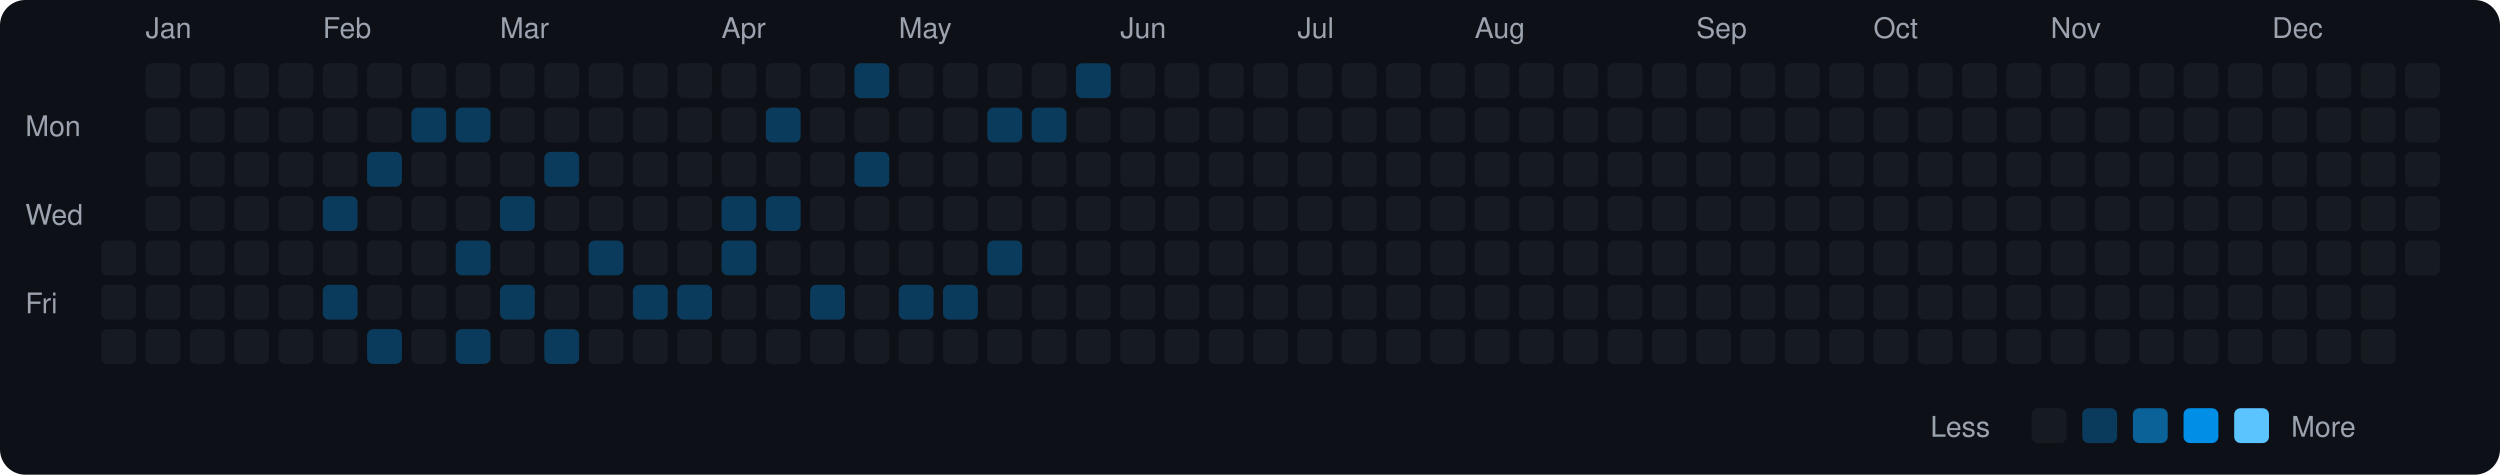
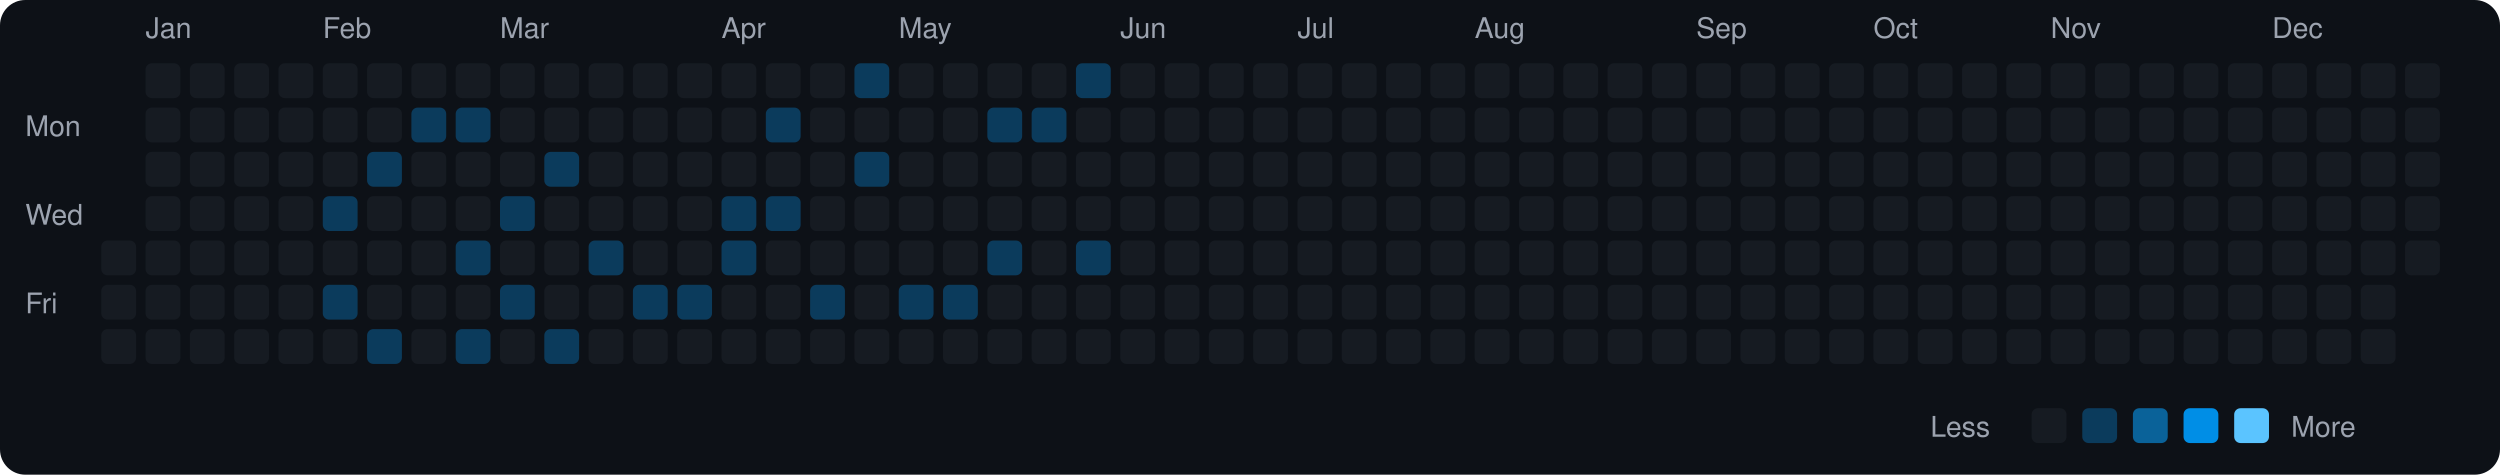
<svg xmlns="http://www.w3.org/2000/svg" viewBox="0 0 790 150" width="790" height="150">
  <rect width="790" height="150" fill="#0d1117" rx="8" ry="8" />
  <text x="8" y="43" fill="#9ca3af" font-size="9" font-family="-apple-system, BlinkMacSystemFont, 'Segoe UI', Helvetica, Arial, sans-serif">Mon</text>
  <text x="8" y="71" fill="#9ca3af" font-size="9" font-family="-apple-system, BlinkMacSystemFont, 'Segoe UI', Helvetica, Arial, sans-serif">Wed</text>
  <text x="8" y="99" fill="#9ca3af" font-size="9" font-family="-apple-system, BlinkMacSystemFont, 'Segoe UI', Helvetica, Arial, sans-serif">Fri</text>
  <rect x="32" y="76" width="11" height="11" rx="2" ry="2" fill="#161b22">
    </rect>
  <rect x="32" y="90" width="11" height="11" rx="2" ry="2" fill="#161b22">
    </rect>
  <rect x="32" y="104" width="11" height="11" rx="2" ry="2" fill="#161b22">
    </rect>
  <text x="46" y="12" fill="#9ca3af" font-size="9" font-family="-apple-system, BlinkMacSystemFont, 'Segoe UI', Helvetica, Arial, sans-serif">Jan</text>
  <rect x="46" y="20" width="11" height="11" rx="2" ry="2" fill="#161b22">
    </rect>
  <rect x="46" y="34" width="11" height="11" rx="2" ry="2" fill="#161b22">
    </rect>
  <rect x="46" y="48" width="11" height="11" rx="2" ry="2" fill="#161b22">
    </rect>
  <rect x="46" y="62" width="11" height="11" rx="2" ry="2" fill="#161b22">
    </rect>
  <rect x="46" y="76" width="11" height="11" rx="2" ry="2" fill="#161b22">
    </rect>
  <rect x="46" y="90" width="11" height="11" rx="2" ry="2" fill="#161b22">
    </rect>
  <rect x="46" y="104" width="11" height="11" rx="2" ry="2" fill="#161b22">
    </rect>
  <rect x="60" y="20" width="11" height="11" rx="2" ry="2" fill="#161b22">
    </rect>
  <rect x="60" y="34" width="11" height="11" rx="2" ry="2" fill="#161b22">
    </rect>
  <rect x="60" y="48" width="11" height="11" rx="2" ry="2" fill="#161b22">
    </rect>
  <rect x="60" y="62" width="11" height="11" rx="2" ry="2" fill="#161b22">
    </rect>
  <rect x="60" y="76" width="11" height="11" rx="2" ry="2" fill="#161b22">
    </rect>
  <rect x="60" y="90" width="11" height="11" rx="2" ry="2" fill="#161b22">
    </rect>
  <rect x="60" y="104" width="11" height="11" rx="2" ry="2" fill="#161b22">
    </rect>
  <rect x="74" y="20" width="11" height="11" rx="2" ry="2" fill="#161b22">
    </rect>
  <rect x="74" y="34" width="11" height="11" rx="2" ry="2" fill="#161b22">
    </rect>
  <rect x="74" y="48" width="11" height="11" rx="2" ry="2" fill="#161b22">
    </rect>
  <rect x="74" y="62" width="11" height="11" rx="2" ry="2" fill="#161b22">
    </rect>
  <rect x="74" y="76" width="11" height="11" rx="2" ry="2" fill="#161b22">
    </rect>
  <rect x="74" y="90" width="11" height="11" rx="2" ry="2" fill="#161b22">
    </rect>
  <rect x="74" y="104" width="11" height="11" rx="2" ry="2" fill="#161b22">
    </rect>
  <rect x="88" y="20" width="11" height="11" rx="2" ry="2" fill="#161b22">
    </rect>
  <rect x="88" y="34" width="11" height="11" rx="2" ry="2" fill="#161b22">
    </rect>
  <rect x="88" y="48" width="11" height="11" rx="2" ry="2" fill="#161b22">
    </rect>
  <rect x="88" y="62" width="11" height="11" rx="2" ry="2" fill="#161b22">
    </rect>
  <rect x="88" y="76" width="11" height="11" rx="2" ry="2" fill="#161b22">
    </rect>
  <rect x="88" y="90" width="11" height="11" rx="2" ry="2" fill="#161b22">
    </rect>
  <rect x="88" y="104" width="11" height="11" rx="2" ry="2" fill="#161b22">
    </rect>
  <text x="102" y="12" fill="#9ca3af" font-size="9" font-family="-apple-system, BlinkMacSystemFont, 'Segoe UI', Helvetica, Arial, sans-serif">Feb</text>
  <rect x="102" y="20" width="11" height="11" rx="2" ry="2" fill="#161b22">
    </rect>
  <rect x="102" y="34" width="11" height="11" rx="2" ry="2" fill="#161b22">
    </rect>
  <rect x="102" y="48" width="11" height="11" rx="2" ry="2" fill="#161b22">
    </rect>
  <rect x="102" y="62" width="11" height="11" rx="2" ry="2" fill="#0b3b5c">
    </rect>
  <rect x="102" y="76" width="11" height="11" rx="2" ry="2" fill="#161b22">
    </rect>
  <rect x="102" y="90" width="11" height="11" rx="2" ry="2" fill="#0b3b5c">
    </rect>
  <rect x="102" y="104" width="11" height="11" rx="2" ry="2" fill="#161b22">
    </rect>
  <rect x="116" y="20" width="11" height="11" rx="2" ry="2" fill="#161b22">
    </rect>
  <rect x="116" y="34" width="11" height="11" rx="2" ry="2" fill="#161b22">
    </rect>
  <rect x="116" y="48" width="11" height="11" rx="2" ry="2" fill="#0b3b5c">
    </rect>
  <rect x="116" y="62" width="11" height="11" rx="2" ry="2" fill="#161b22">
    </rect>
  <rect x="116" y="76" width="11" height="11" rx="2" ry="2" fill="#161b22">
    </rect>
  <rect x="116" y="90" width="11" height="11" rx="2" ry="2" fill="#161b22">
    </rect>
  <rect x="116" y="104" width="11" height="11" rx="2" ry="2" fill="#0b3b5c">
    </rect>
  <rect x="130" y="20" width="11" height="11" rx="2" ry="2" fill="#161b22">
    </rect>
  <rect x="130" y="34" width="11" height="11" rx="2" ry="2" fill="#0b3b5c">
    </rect>
  <rect x="130" y="48" width="11" height="11" rx="2" ry="2" fill="#161b22">
    </rect>
  <rect x="130" y="62" width="11" height="11" rx="2" ry="2" fill="#161b22">
    </rect>
  <rect x="130" y="76" width="11" height="11" rx="2" ry="2" fill="#161b22">
    </rect>
  <rect x="130" y="90" width="11" height="11" rx="2" ry="2" fill="#161b22">
    </rect>
  <rect x="130" y="104" width="11" height="11" rx="2" ry="2" fill="#161b22">
    </rect>
  <rect x="144" y="20" width="11" height="11" rx="2" ry="2" fill="#161b22">
    </rect>
  <rect x="144" y="34" width="11" height="11" rx="2" ry="2" fill="#0b3b5c">
    </rect>
  <rect x="144" y="48" width="11" height="11" rx="2" ry="2" fill="#161b22">
    </rect>
  <rect x="144" y="62" width="11" height="11" rx="2" ry="2" fill="#161b22">
    </rect>
  <rect x="144" y="76" width="11" height="11" rx="2" ry="2" fill="#0b3b5c">
    </rect>
  <rect x="144" y="90" width="11" height="11" rx="2" ry="2" fill="#161b22">
    </rect>
  <rect x="144" y="104" width="11" height="11" rx="2" ry="2" fill="#0b3b5c">
    </rect>
  <text x="158" y="12" fill="#9ca3af" font-size="9" font-family="-apple-system, BlinkMacSystemFont, 'Segoe UI', Helvetica, Arial, sans-serif">Mar</text>
  <rect x="158" y="20" width="11" height="11" rx="2" ry="2" fill="#161b22">
    </rect>
  <rect x="158" y="34" width="11" height="11" rx="2" ry="2" fill="#161b22">
    </rect>
  <rect x="158" y="48" width="11" height="11" rx="2" ry="2" fill="#161b22">
    </rect>
  <rect x="158" y="62" width="11" height="11" rx="2" ry="2" fill="#0b3b5c">
    </rect>
  <rect x="158" y="76" width="11" height="11" rx="2" ry="2" fill="#161b22">
    </rect>
  <rect x="158" y="90" width="11" height="11" rx="2" ry="2" fill="#0b3b5c">
    </rect>
  <rect x="158" y="104" width="11" height="11" rx="2" ry="2" fill="#161b22">
    </rect>
  <rect x="172" y="20" width="11" height="11" rx="2" ry="2" fill="#161b22">
    </rect>
  <rect x="172" y="34" width="11" height="11" rx="2" ry="2" fill="#161b22">
    </rect>
  <rect x="172" y="48" width="11" height="11" rx="2" ry="2" fill="#0b3b5c">
    </rect>
  <rect x="172" y="62" width="11" height="11" rx="2" ry="2" fill="#161b22">
    </rect>
  <rect x="172" y="76" width="11" height="11" rx="2" ry="2" fill="#161b22">
    </rect>
  <rect x="172" y="90" width="11" height="11" rx="2" ry="2" fill="#161b22">
    </rect>
  <rect x="172" y="104" width="11" height="11" rx="2" ry="2" fill="#0b3b5c">
    </rect>
  <rect x="186" y="20" width="11" height="11" rx="2" ry="2" fill="#161b22">
    </rect>
  <rect x="186" y="34" width="11" height="11" rx="2" ry="2" fill="#161b22">
    </rect>
  <rect x="186" y="48" width="11" height="11" rx="2" ry="2" fill="#161b22">
    </rect>
  <rect x="186" y="62" width="11" height="11" rx="2" ry="2" fill="#161b22">
    </rect>
  <rect x="186" y="76" width="11" height="11" rx="2" ry="2" fill="#0b3b5c">
    </rect>
  <rect x="186" y="90" width="11" height="11" rx="2" ry="2" fill="#161b22">
    </rect>
  <rect x="186" y="104" width="11" height="11" rx="2" ry="2" fill="#161b22">
    </rect>
  <rect x="200" y="20" width="11" height="11" rx="2" ry="2" fill="#161b22">
    </rect>
  <rect x="200" y="34" width="11" height="11" rx="2" ry="2" fill="#161b22">
    </rect>
  <rect x="200" y="48" width="11" height="11" rx="2" ry="2" fill="#161b22">
    </rect>
  <rect x="200" y="62" width="11" height="11" rx="2" ry="2" fill="#161b22">
    </rect>
  <rect x="200" y="76" width="11" height="11" rx="2" ry="2" fill="#161b22">
    </rect>
  <rect x="200" y="90" width="11" height="11" rx="2" ry="2" fill="#0b3b5c">
    </rect>
  <rect x="200" y="104" width="11" height="11" rx="2" ry="2" fill="#161b22">
    </rect>
  <rect x="214" y="20" width="11" height="11" rx="2" ry="2" fill="#161b22">
    </rect>
  <rect x="214" y="34" width="11" height="11" rx="2" ry="2" fill="#161b22">
    </rect>
  <rect x="214" y="48" width="11" height="11" rx="2" ry="2" fill="#161b22">
    </rect>
  <rect x="214" y="62" width="11" height="11" rx="2" ry="2" fill="#161b22">
    </rect>
  <rect x="214" y="76" width="11" height="11" rx="2" ry="2" fill="#161b22">
    </rect>
  <rect x="214" y="90" width="11" height="11" rx="2" ry="2" fill="#0b3b5c">
    </rect>
  <rect x="214" y="104" width="11" height="11" rx="2" ry="2" fill="#161b22">
    </rect>
  <text x="228" y="12" fill="#9ca3af" font-size="9" font-family="-apple-system, BlinkMacSystemFont, 'Segoe UI', Helvetica, Arial, sans-serif">Apr</text>
  <rect x="228" y="20" width="11" height="11" rx="2" ry="2" fill="#161b22">
    </rect>
  <rect x="228" y="34" width="11" height="11" rx="2" ry="2" fill="#161b22">
    </rect>
  <rect x="228" y="48" width="11" height="11" rx="2" ry="2" fill="#161b22">
    </rect>
  <rect x="228" y="62" width="11" height="11" rx="2" ry="2" fill="#0b3b5c">
    </rect>
  <rect x="228" y="76" width="11" height="11" rx="2" ry="2" fill="#0b3b5c">
    </rect>
  <rect x="228" y="90" width="11" height="11" rx="2" ry="2" fill="#161b22">
    </rect>
  <rect x="228" y="104" width="11" height="11" rx="2" ry="2" fill="#161b22">
    </rect>
  <rect x="242" y="20" width="11" height="11" rx="2" ry="2" fill="#161b22">
    </rect>
  <rect x="242" y="34" width="11" height="11" rx="2" ry="2" fill="#0b3b5c">
    </rect>
  <rect x="242" y="48" width="11" height="11" rx="2" ry="2" fill="#161b22">
    </rect>
  <rect x="242" y="62" width="11" height="11" rx="2" ry="2" fill="#0b3b5c">
    </rect>
  <rect x="242" y="76" width="11" height="11" rx="2" ry="2" fill="#161b22">
    </rect>
  <rect x="242" y="90" width="11" height="11" rx="2" ry="2" fill="#161b22">
    </rect>
  <rect x="242" y="104" width="11" height="11" rx="2" ry="2" fill="#161b22">
    </rect>
  <rect x="256" y="20" width="11" height="11" rx="2" ry="2" fill="#161b22">
    </rect>
  <rect x="256" y="34" width="11" height="11" rx="2" ry="2" fill="#161b22">
    </rect>
  <rect x="256" y="48" width="11" height="11" rx="2" ry="2" fill="#161b22">
    </rect>
  <rect x="256" y="62" width="11" height="11" rx="2" ry="2" fill="#161b22">
    </rect>
  <rect x="256" y="76" width="11" height="11" rx="2" ry="2" fill="#161b22">
    </rect>
  <rect x="256" y="90" width="11" height="11" rx="2" ry="2" fill="#0b3b5c">
    </rect>
  <rect x="256" y="104" width="11" height="11" rx="2" ry="2" fill="#161b22">
    </rect>
  <rect x="270" y="20" width="11" height="11" rx="2" ry="2" fill="#0b3b5c">
    </rect>
  <rect x="270" y="34" width="11" height="11" rx="2" ry="2" fill="#161b22">
    </rect>
  <rect x="270" y="48" width="11" height="11" rx="2" ry="2" fill="#0b3b5c">
    </rect>
  <rect x="270" y="62" width="11" height="11" rx="2" ry="2" fill="#161b22">
    </rect>
  <rect x="270" y="76" width="11" height="11" rx="2" ry="2" fill="#161b22">
    </rect>
  <rect x="270" y="90" width="11" height="11" rx="2" ry="2" fill="#161b22">
    </rect>
  <rect x="270" y="104" width="11" height="11" rx="2" ry="2" fill="#161b22">
    </rect>
  <text x="284" y="12" fill="#9ca3af" font-size="9" font-family="-apple-system, BlinkMacSystemFont, 'Segoe UI', Helvetica, Arial, sans-serif">May</text>
  <rect x="284" y="20" width="11" height="11" rx="2" ry="2" fill="#161b22">
    </rect>
  <rect x="284" y="34" width="11" height="11" rx="2" ry="2" fill="#161b22">
    </rect>
  <rect x="284" y="48" width="11" height="11" rx="2" ry="2" fill="#161b22">
    </rect>
  <rect x="284" y="62" width="11" height="11" rx="2" ry="2" fill="#161b22">
    </rect>
  <rect x="284" y="76" width="11" height="11" rx="2" ry="2" fill="#161b22">
    </rect>
  <rect x="284" y="90" width="11" height="11" rx="2" ry="2" fill="#0b3b5c">
    </rect>
  <rect x="284" y="104" width="11" height="11" rx="2" ry="2" fill="#161b22">
    </rect>
  <rect x="298" y="20" width="11" height="11" rx="2" ry="2" fill="#161b22">
    </rect>
  <rect x="298" y="34" width="11" height="11" rx="2" ry="2" fill="#161b22">
    </rect>
  <rect x="298" y="48" width="11" height="11" rx="2" ry="2" fill="#161b22">
    </rect>
  <rect x="298" y="62" width="11" height="11" rx="2" ry="2" fill="#161b22">
    </rect>
  <rect x="298" y="76" width="11" height="11" rx="2" ry="2" fill="#161b22">
    </rect>
  <rect x="298" y="90" width="11" height="11" rx="2" ry="2" fill="#0b3b5c">
    </rect>
  <rect x="298" y="104" width="11" height="11" rx="2" ry="2" fill="#161b22">
    </rect>
  <rect x="312" y="20" width="11" height="11" rx="2" ry="2" fill="#161b22">
    </rect>
  <rect x="312" y="34" width="11" height="11" rx="2" ry="2" fill="#0b3b5c">
    </rect>
  <rect x="312" y="48" width="11" height="11" rx="2" ry="2" fill="#161b22">
    </rect>
  <rect x="312" y="62" width="11" height="11" rx="2" ry="2" fill="#161b22">
    </rect>
  <rect x="312" y="76" width="11" height="11" rx="2" ry="2" fill="#0b3b5c">
    </rect>
  <rect x="312" y="90" width="11" height="11" rx="2" ry="2" fill="#161b22">
    </rect>
  <rect x="312" y="104" width="11" height="11" rx="2" ry="2" fill="#161b22">
    </rect>
  <rect x="326" y="20" width="11" height="11" rx="2" ry="2" fill="#161b22">
    </rect>
  <rect x="326" y="34" width="11" height="11" rx="2" ry="2" fill="#0b3b5c">
    </rect>
  <rect x="326" y="48" width="11" height="11" rx="2" ry="2" fill="#161b22">
    </rect>
  <rect x="326" y="62" width="11" height="11" rx="2" ry="2" fill="#161b22">
    </rect>
  <rect x="326" y="76" width="11" height="11" rx="2" ry="2" fill="#161b22">
    </rect>
  <rect x="326" y="90" width="11" height="11" rx="2" ry="2" fill="#161b22">
    </rect>
  <rect x="326" y="104" width="11" height="11" rx="2" ry="2" fill="#161b22">
    </rect>
  <rect x="340" y="20" width="11" height="11" rx="2" ry="2" fill="#0b3b5c">
    </rect>
  <rect x="340" y="34" width="11" height="11" rx="2" ry="2" fill="#161b22">
    </rect>
  <rect x="340" y="48" width="11" height="11" rx="2" ry="2" fill="#161b22">
    </rect>
  <rect x="340" y="62" width="11" height="11" rx="2" ry="2" fill="#161b22">
    </rect>
-   <rect x="340" y="76" width="11" height="11" rx="2" ry="2" fill="#161b22">
+   <rect x="340" y="76" width="11" height="11" rx="2" ry="2" fill="#0b3b5c">
    </rect>
  <rect x="340" y="90" width="11" height="11" rx="2" ry="2" fill="#161b22">
    </rect>
  <rect x="340" y="104" width="11" height="11" rx="2" ry="2" fill="#161b22">
    </rect>
  <text x="354" y="12" fill="#9ca3af" font-size="9" font-family="-apple-system, BlinkMacSystemFont, 'Segoe UI', Helvetica, Arial, sans-serif">Jun</text>
  <rect x="354" y="20" width="11" height="11" rx="2" ry="2" fill="#161b22">
    </rect>
  <rect x="354" y="34" width="11" height="11" rx="2" ry="2" fill="#161b22">
    </rect>
  <rect x="354" y="48" width="11" height="11" rx="2" ry="2" fill="#161b22">
    </rect>
  <rect x="354" y="62" width="11" height="11" rx="2" ry="2" fill="#161b22">
    </rect>
  <rect x="354" y="76" width="11" height="11" rx="2" ry="2" fill="#161b22">
    </rect>
  <rect x="354" y="90" width="11" height="11" rx="2" ry="2" fill="#161b22">
    </rect>
  <rect x="354" y="104" width="11" height="11" rx="2" ry="2" fill="#161b22">
    </rect>
  <rect x="368" y="20" width="11" height="11" rx="2" ry="2" fill="#161b22">
    </rect>
  <rect x="368" y="34" width="11" height="11" rx="2" ry="2" fill="#161b22">
    </rect>
  <rect x="368" y="48" width="11" height="11" rx="2" ry="2" fill="#161b22">
    </rect>
  <rect x="368" y="62" width="11" height="11" rx="2" ry="2" fill="#161b22">
    </rect>
  <rect x="368" y="76" width="11" height="11" rx="2" ry="2" fill="#161b22">
    </rect>
  <rect x="368" y="90" width="11" height="11" rx="2" ry="2" fill="#161b22">
    </rect>
  <rect x="368" y="104" width="11" height="11" rx="2" ry="2" fill="#161b22">
    </rect>
  <rect x="382" y="20" width="11" height="11" rx="2" ry="2" fill="#161b22">
    </rect>
  <rect x="382" y="34" width="11" height="11" rx="2" ry="2" fill="#161b22">
    </rect>
  <rect x="382" y="48" width="11" height="11" rx="2" ry="2" fill="#161b22">
    </rect>
  <rect x="382" y="62" width="11" height="11" rx="2" ry="2" fill="#161b22">
    </rect>
  <rect x="382" y="76" width="11" height="11" rx="2" ry="2" fill="#161b22">
    </rect>
  <rect x="382" y="90" width="11" height="11" rx="2" ry="2" fill="#161b22">
    </rect>
  <rect x="382" y="104" width="11" height="11" rx="2" ry="2" fill="#161b22">
    </rect>
  <rect x="396" y="20" width="11" height="11" rx="2" ry="2" fill="#161b22">
    </rect>
  <rect x="396" y="34" width="11" height="11" rx="2" ry="2" fill="#161b22">
    </rect>
  <rect x="396" y="48" width="11" height="11" rx="2" ry="2" fill="#161b22">
    </rect>
  <rect x="396" y="62" width="11" height="11" rx="2" ry="2" fill="#161b22">
    </rect>
  <rect x="396" y="76" width="11" height="11" rx="2" ry="2" fill="#161b22">
    </rect>
  <rect x="396" y="90" width="11" height="11" rx="2" ry="2" fill="#161b22">
    </rect>
  <rect x="396" y="104" width="11" height="11" rx="2" ry="2" fill="#161b22">
    </rect>
  <text x="410" y="12" fill="#9ca3af" font-size="9" font-family="-apple-system, BlinkMacSystemFont, 'Segoe UI', Helvetica, Arial, sans-serif">Jul</text>
  <rect x="410" y="20" width="11" height="11" rx="2" ry="2" fill="#161b22">
    </rect>
  <rect x="410" y="34" width="11" height="11" rx="2" ry="2" fill="#161b22">
    </rect>
  <rect x="410" y="48" width="11" height="11" rx="2" ry="2" fill="#161b22">
    </rect>
  <rect x="410" y="62" width="11" height="11" rx="2" ry="2" fill="#161b22">
    </rect>
  <rect x="410" y="76" width="11" height="11" rx="2" ry="2" fill="#161b22">
    </rect>
  <rect x="410" y="90" width="11" height="11" rx="2" ry="2" fill="#161b22">
    </rect>
  <rect x="410" y="104" width="11" height="11" rx="2" ry="2" fill="#161b22">
    </rect>
  <rect x="424" y="20" width="11" height="11" rx="2" ry="2" fill="#161b22">
    </rect>
  <rect x="424" y="34" width="11" height="11" rx="2" ry="2" fill="#161b22">
    </rect>
  <rect x="424" y="48" width="11" height="11" rx="2" ry="2" fill="#161b22">
    </rect>
  <rect x="424" y="62" width="11" height="11" rx="2" ry="2" fill="#161b22">
    </rect>
  <rect x="424" y="76" width="11" height="11" rx="2" ry="2" fill="#161b22">
    </rect>
  <rect x="424" y="90" width="11" height="11" rx="2" ry="2" fill="#161b22">
    </rect>
  <rect x="424" y="104" width="11" height="11" rx="2" ry="2" fill="#161b22">
    </rect>
  <rect x="438" y="20" width="11" height="11" rx="2" ry="2" fill="#161b22">
    </rect>
  <rect x="438" y="34" width="11" height="11" rx="2" ry="2" fill="#161b22">
    </rect>
  <rect x="438" y="48" width="11" height="11" rx="2" ry="2" fill="#161b22">
    </rect>
  <rect x="438" y="62" width="11" height="11" rx="2" ry="2" fill="#161b22">
    </rect>
  <rect x="438" y="76" width="11" height="11" rx="2" ry="2" fill="#161b22">
    </rect>
  <rect x="438" y="90" width="11" height="11" rx="2" ry="2" fill="#161b22">
    </rect>
  <rect x="438" y="104" width="11" height="11" rx="2" ry="2" fill="#161b22">
    </rect>
  <rect x="452" y="20" width="11" height="11" rx="2" ry="2" fill="#161b22">
    </rect>
  <rect x="452" y="34" width="11" height="11" rx="2" ry="2" fill="#161b22">
    </rect>
  <rect x="452" y="48" width="11" height="11" rx="2" ry="2" fill="#161b22">
    </rect>
  <rect x="452" y="62" width="11" height="11" rx="2" ry="2" fill="#161b22">
    </rect>
  <rect x="452" y="76" width="11" height="11" rx="2" ry="2" fill="#161b22">
    </rect>
  <rect x="452" y="90" width="11" height="11" rx="2" ry="2" fill="#161b22">
    </rect>
  <rect x="452" y="104" width="11" height="11" rx="2" ry="2" fill="#161b22">
    </rect>
  <text x="466" y="12" fill="#9ca3af" font-size="9" font-family="-apple-system, BlinkMacSystemFont, 'Segoe UI', Helvetica, Arial, sans-serif">Aug</text>
  <rect x="466" y="20" width="11" height="11" rx="2" ry="2" fill="#161b22">
    </rect>
  <rect x="466" y="34" width="11" height="11" rx="2" ry="2" fill="#161b22">
    </rect>
  <rect x="466" y="48" width="11" height="11" rx="2" ry="2" fill="#161b22">
    </rect>
  <rect x="466" y="62" width="11" height="11" rx="2" ry="2" fill="#161b22">
    </rect>
  <rect x="466" y="76" width="11" height="11" rx="2" ry="2" fill="#161b22">
    </rect>
  <rect x="466" y="90" width="11" height="11" rx="2" ry="2" fill="#161b22">
    </rect>
  <rect x="466" y="104" width="11" height="11" rx="2" ry="2" fill="#161b22">
    </rect>
  <rect x="480" y="20" width="11" height="11" rx="2" ry="2" fill="#161b22">
    </rect>
  <rect x="480" y="34" width="11" height="11" rx="2" ry="2" fill="#161b22">
    </rect>
  <rect x="480" y="48" width="11" height="11" rx="2" ry="2" fill="#161b22">
    </rect>
  <rect x="480" y="62" width="11" height="11" rx="2" ry="2" fill="#161b22">
    </rect>
  <rect x="480" y="76" width="11" height="11" rx="2" ry="2" fill="#161b22">
    </rect>
  <rect x="480" y="90" width="11" height="11" rx="2" ry="2" fill="#161b22">
    </rect>
  <rect x="480" y="104" width="11" height="11" rx="2" ry="2" fill="#161b22">
    </rect>
  <rect x="494" y="20" width="11" height="11" rx="2" ry="2" fill="#161b22">
    </rect>
  <rect x="494" y="34" width="11" height="11" rx="2" ry="2" fill="#161b22">
    </rect>
  <rect x="494" y="48" width="11" height="11" rx="2" ry="2" fill="#161b22">
    </rect>
  <rect x="494" y="62" width="11" height="11" rx="2" ry="2" fill="#161b22">
    </rect>
  <rect x="494" y="76" width="11" height="11" rx="2" ry="2" fill="#161b22">
    </rect>
  <rect x="494" y="90" width="11" height="11" rx="2" ry="2" fill="#161b22">
    </rect>
  <rect x="494" y="104" width="11" height="11" rx="2" ry="2" fill="#161b22">
    </rect>
  <rect x="508" y="20" width="11" height="11" rx="2" ry="2" fill="#161b22">
    </rect>
  <rect x="508" y="34" width="11" height="11" rx="2" ry="2" fill="#161b22">
    </rect>
  <rect x="508" y="48" width="11" height="11" rx="2" ry="2" fill="#161b22">
    </rect>
  <rect x="508" y="62" width="11" height="11" rx="2" ry="2" fill="#161b22">
    </rect>
  <rect x="508" y="76" width="11" height="11" rx="2" ry="2" fill="#161b22">
    </rect>
  <rect x="508" y="90" width="11" height="11" rx="2" ry="2" fill="#161b22">
    </rect>
  <rect x="508" y="104" width="11" height="11" rx="2" ry="2" fill="#161b22">
    </rect>
  <rect x="522" y="20" width="11" height="11" rx="2" ry="2" fill="#161b22">
    </rect>
  <rect x="522" y="34" width="11" height="11" rx="2" ry="2" fill="#161b22">
    </rect>
  <rect x="522" y="48" width="11" height="11" rx="2" ry="2" fill="#161b22">
    </rect>
  <rect x="522" y="62" width="11" height="11" rx="2" ry="2" fill="#161b22">
    </rect>
  <rect x="522" y="76" width="11" height="11" rx="2" ry="2" fill="#161b22">
    </rect>
  <rect x="522" y="90" width="11" height="11" rx="2" ry="2" fill="#161b22">
    </rect>
  <rect x="522" y="104" width="11" height="11" rx="2" ry="2" fill="#161b22">
    </rect>
  <text x="536" y="12" fill="#9ca3af" font-size="9" font-family="-apple-system, BlinkMacSystemFont, 'Segoe UI', Helvetica, Arial, sans-serif">Sep</text>
  <rect x="536" y="20" width="11" height="11" rx="2" ry="2" fill="#161b22">
    </rect>
  <rect x="536" y="34" width="11" height="11" rx="2" ry="2" fill="#161b22">
    </rect>
  <rect x="536" y="48" width="11" height="11" rx="2" ry="2" fill="#161b22">
    </rect>
  <rect x="536" y="62" width="11" height="11" rx="2" ry="2" fill="#161b22">
    </rect>
  <rect x="536" y="76" width="11" height="11" rx="2" ry="2" fill="#161b22">
    </rect>
  <rect x="536" y="90" width="11" height="11" rx="2" ry="2" fill="#161b22">
    </rect>
  <rect x="536" y="104" width="11" height="11" rx="2" ry="2" fill="#161b22">
    </rect>
  <rect x="550" y="20" width="11" height="11" rx="2" ry="2" fill="#161b22">
    </rect>
  <rect x="550" y="34" width="11" height="11" rx="2" ry="2" fill="#161b22">
    </rect>
  <rect x="550" y="48" width="11" height="11" rx="2" ry="2" fill="#161b22">
    </rect>
  <rect x="550" y="62" width="11" height="11" rx="2" ry="2" fill="#161b22">
    </rect>
  <rect x="550" y="76" width="11" height="11" rx="2" ry="2" fill="#161b22">
    </rect>
  <rect x="550" y="90" width="11" height="11" rx="2" ry="2" fill="#161b22">
    </rect>
  <rect x="550" y="104" width="11" height="11" rx="2" ry="2" fill="#161b22">
    </rect>
  <rect x="564" y="20" width="11" height="11" rx="2" ry="2" fill="#161b22">
    </rect>
  <rect x="564" y="34" width="11" height="11" rx="2" ry="2" fill="#161b22">
    </rect>
  <rect x="564" y="48" width="11" height="11" rx="2" ry="2" fill="#161b22">
    </rect>
  <rect x="564" y="62" width="11" height="11" rx="2" ry="2" fill="#161b22">
    </rect>
  <rect x="564" y="76" width="11" height="11" rx="2" ry="2" fill="#161b22">
    </rect>
  <rect x="564" y="90" width="11" height="11" rx="2" ry="2" fill="#161b22">
    </rect>
  <rect x="564" y="104" width="11" height="11" rx="2" ry="2" fill="#161b22">
    </rect>
  <rect x="578" y="20" width="11" height="11" rx="2" ry="2" fill="#161b22">
    </rect>
  <rect x="578" y="34" width="11" height="11" rx="2" ry="2" fill="#161b22">
    </rect>
  <rect x="578" y="48" width="11" height="11" rx="2" ry="2" fill="#161b22">
    </rect>
  <rect x="578" y="62" width="11" height="11" rx="2" ry="2" fill="#161b22">
    </rect>
  <rect x="578" y="76" width="11" height="11" rx="2" ry="2" fill="#161b22">
    </rect>
  <rect x="578" y="90" width="11" height="11" rx="2" ry="2" fill="#161b22">
    </rect>
  <rect x="578" y="104" width="11" height="11" rx="2" ry="2" fill="#161b22">
    </rect>
  <text x="592" y="12" fill="#9ca3af" font-size="9" font-family="-apple-system, BlinkMacSystemFont, 'Segoe UI', Helvetica, Arial, sans-serif">Oct</text>
  <rect x="592" y="20" width="11" height="11" rx="2" ry="2" fill="#161b22">
    </rect>
  <rect x="592" y="34" width="11" height="11" rx="2" ry="2" fill="#161b22">
    </rect>
  <rect x="592" y="48" width="11" height="11" rx="2" ry="2" fill="#161b22">
    </rect>
  <rect x="592" y="62" width="11" height="11" rx="2" ry="2" fill="#161b22">
    </rect>
  <rect x="592" y="76" width="11" height="11" rx="2" ry="2" fill="#161b22">
    </rect>
  <rect x="592" y="90" width="11" height="11" rx="2" ry="2" fill="#161b22">
    </rect>
  <rect x="592" y="104" width="11" height="11" rx="2" ry="2" fill="#161b22">
    </rect>
  <rect x="606" y="20" width="11" height="11" rx="2" ry="2" fill="#161b22">
    </rect>
  <rect x="606" y="34" width="11" height="11" rx="2" ry="2" fill="#161b22">
    </rect>
  <rect x="606" y="48" width="11" height="11" rx="2" ry="2" fill="#161b22">
    </rect>
  <rect x="606" y="62" width="11" height="11" rx="2" ry="2" fill="#161b22">
    </rect>
  <rect x="606" y="76" width="11" height="11" rx="2" ry="2" fill="#161b22">
    </rect>
  <rect x="606" y="90" width="11" height="11" rx="2" ry="2" fill="#161b22">
    </rect>
  <rect x="606" y="104" width="11" height="11" rx="2" ry="2" fill="#161b22">
    </rect>
  <rect x="620" y="20" width="11" height="11" rx="2" ry="2" fill="#161b22">
    </rect>
  <rect x="620" y="34" width="11" height="11" rx="2" ry="2" fill="#161b22">
    </rect>
  <rect x="620" y="48" width="11" height="11" rx="2" ry="2" fill="#161b22">
    </rect>
  <rect x="620" y="62" width="11" height="11" rx="2" ry="2" fill="#161b22">
    </rect>
  <rect x="620" y="76" width="11" height="11" rx="2" ry="2" fill="#161b22">
    </rect>
  <rect x="620" y="90" width="11" height="11" rx="2" ry="2" fill="#161b22">
    </rect>
  <rect x="620" y="104" width="11" height="11" rx="2" ry="2" fill="#161b22">
    </rect>
  <rect x="634" y="20" width="11" height="11" rx="2" ry="2" fill="#161b22">
    </rect>
  <rect x="634" y="34" width="11" height="11" rx="2" ry="2" fill="#161b22">
    </rect>
  <rect x="634" y="48" width="11" height="11" rx="2" ry="2" fill="#161b22">
    </rect>
  <rect x="634" y="62" width="11" height="11" rx="2" ry="2" fill="#161b22">
    </rect>
  <rect x="634" y="76" width="11" height="11" rx="2" ry="2" fill="#161b22">
    </rect>
  <rect x="634" y="90" width="11" height="11" rx="2" ry="2" fill="#161b22">
    </rect>
  <rect x="634" y="104" width="11" height="11" rx="2" ry="2" fill="#161b22">
    </rect>
  <text x="648" y="12" fill="#9ca3af" font-size="9" font-family="-apple-system, BlinkMacSystemFont, 'Segoe UI', Helvetica, Arial, sans-serif">Nov</text>
  <rect x="648" y="20" width="11" height="11" rx="2" ry="2" fill="#161b22">
    </rect>
  <rect x="648" y="34" width="11" height="11" rx="2" ry="2" fill="#161b22">
    </rect>
  <rect x="648" y="48" width="11" height="11" rx="2" ry="2" fill="#161b22">
    </rect>
  <rect x="648" y="62" width="11" height="11" rx="2" ry="2" fill="#161b22">
    </rect>
  <rect x="648" y="76" width="11" height="11" rx="2" ry="2" fill="#161b22">
    </rect>
  <rect x="648" y="90" width="11" height="11" rx="2" ry="2" fill="#161b22">
    </rect>
  <rect x="648" y="104" width="11" height="11" rx="2" ry="2" fill="#161b22">
    </rect>
  <rect x="662" y="20" width="11" height="11" rx="2" ry="2" fill="#161b22">
    </rect>
  <rect x="662" y="34" width="11" height="11" rx="2" ry="2" fill="#161b22">
    </rect>
  <rect x="662" y="48" width="11" height="11" rx="2" ry="2" fill="#161b22">
    </rect>
  <rect x="662" y="62" width="11" height="11" rx="2" ry="2" fill="#161b22">
    </rect>
  <rect x="662" y="76" width="11" height="11" rx="2" ry="2" fill="#161b22">
    </rect>
  <rect x="662" y="90" width="11" height="11" rx="2" ry="2" fill="#161b22">
    </rect>
  <rect x="662" y="104" width="11" height="11" rx="2" ry="2" fill="#161b22">
    </rect>
  <rect x="676" y="20" width="11" height="11" rx="2" ry="2" fill="#161b22">
    </rect>
  <rect x="676" y="34" width="11" height="11" rx="2" ry="2" fill="#161b22">
    </rect>
  <rect x="676" y="48" width="11" height="11" rx="2" ry="2" fill="#161b22">
    </rect>
  <rect x="676" y="62" width="11" height="11" rx="2" ry="2" fill="#161b22">
    </rect>
  <rect x="676" y="76" width="11" height="11" rx="2" ry="2" fill="#161b22">
    </rect>
  <rect x="676" y="90" width="11" height="11" rx="2" ry="2" fill="#161b22">
    </rect>
  <rect x="676" y="104" width="11" height="11" rx="2" ry="2" fill="#161b22">
    </rect>
  <rect x="690" y="20" width="11" height="11" rx="2" ry="2" fill="#161b22">
    </rect>
  <rect x="690" y="34" width="11" height="11" rx="2" ry="2" fill="#161b22">
    </rect>
  <rect x="690" y="48" width="11" height="11" rx="2" ry="2" fill="#161b22">
    </rect>
  <rect x="690" y="62" width="11" height="11" rx="2" ry="2" fill="#161b22">
    </rect>
  <rect x="690" y="76" width="11" height="11" rx="2" ry="2" fill="#161b22">
    </rect>
  <rect x="690" y="90" width="11" height="11" rx="2" ry="2" fill="#161b22">
    </rect>
  <rect x="690" y="104" width="11" height="11" rx="2" ry="2" fill="#161b22">
    </rect>
  <rect x="704" y="20" width="11" height="11" rx="2" ry="2" fill="#161b22">
    </rect>
  <rect x="704" y="34" width="11" height="11" rx="2" ry="2" fill="#161b22">
    </rect>
  <rect x="704" y="48" width="11" height="11" rx="2" ry="2" fill="#161b22">
    </rect>
  <rect x="704" y="62" width="11" height="11" rx="2" ry="2" fill="#161b22">
    </rect>
  <rect x="704" y="76" width="11" height="11" rx="2" ry="2" fill="#161b22">
    </rect>
  <rect x="704" y="90" width="11" height="11" rx="2" ry="2" fill="#161b22">
    </rect>
  <rect x="704" y="104" width="11" height="11" rx="2" ry="2" fill="#161b22">
    </rect>
  <text x="718" y="12" fill="#9ca3af" font-size="9" font-family="-apple-system, BlinkMacSystemFont, 'Segoe UI', Helvetica, Arial, sans-serif">Dec</text>
  <rect x="718" y="20" width="11" height="11" rx="2" ry="2" fill="#161b22">
    </rect>
  <rect x="718" y="34" width="11" height="11" rx="2" ry="2" fill="#161b22">
    </rect>
  <rect x="718" y="48" width="11" height="11" rx="2" ry="2" fill="#161b22">
    </rect>
  <rect x="718" y="62" width="11" height="11" rx="2" ry="2" fill="#161b22">
    </rect>
  <rect x="718" y="76" width="11" height="11" rx="2" ry="2" fill="#161b22">
    </rect>
  <rect x="718" y="90" width="11" height="11" rx="2" ry="2" fill="#161b22">
    </rect>
  <rect x="718" y="104" width="11" height="11" rx="2" ry="2" fill="#161b22">
    </rect>
  <rect x="732" y="20" width="11" height="11" rx="2" ry="2" fill="#161b22">
    </rect>
  <rect x="732" y="34" width="11" height="11" rx="2" ry="2" fill="#161b22">
    </rect>
  <rect x="732" y="48" width="11" height="11" rx="2" ry="2" fill="#161b22">
    </rect>
  <rect x="732" y="62" width="11" height="11" rx="2" ry="2" fill="#161b22">
    </rect>
  <rect x="732" y="76" width="11" height="11" rx="2" ry="2" fill="#161b22">
    </rect>
  <rect x="732" y="90" width="11" height="11" rx="2" ry="2" fill="#161b22">
    </rect>
  <rect x="732" y="104" width="11" height="11" rx="2" ry="2" fill="#161b22">
    </rect>
  <rect x="746" y="20" width="11" height="11" rx="2" ry="2" fill="#161b22">
    </rect>
  <rect x="746" y="34" width="11" height="11" rx="2" ry="2" fill="#161b22">
    </rect>
  <rect x="746" y="48" width="11" height="11" rx="2" ry="2" fill="#161b22">
    </rect>
  <rect x="746" y="62" width="11" height="11" rx="2" ry="2" fill="#161b22">
    </rect>
  <rect x="746" y="76" width="11" height="11" rx="2" ry="2" fill="#161b22">
    </rect>
  <rect x="746" y="90" width="11" height="11" rx="2" ry="2" fill="#161b22">
    </rect>
  <rect x="746" y="104" width="11" height="11" rx="2" ry="2" fill="#161b22">
    </rect>
  <rect x="760" y="20" width="11" height="11" rx="2" ry="2" fill="#161b22">
    </rect>
  <rect x="760" y="34" width="11" height="11" rx="2" ry="2" fill="#161b22">
    </rect>
  <rect x="760" y="48" width="11" height="11" rx="2" ry="2" fill="#161b22">
    </rect>
  <rect x="760" y="62" width="11" height="11" rx="2" ry="2" fill="#161b22">
    </rect>
  <rect x="760" y="76" width="11" height="11" rx="2" ry="2" fill="#161b22">
    </rect>
  <text x="610" y="138" fill="#9ca3af" font-size="9" font-family="-apple-system, BlinkMacSystemFont, 'Segoe UI', Helvetica, Arial, sans-serif">Less</text>
  <rect x="642" y="129" width="11" height="11" rx="2" ry="2" fill="#161b22" />
  <rect x="658" y="129" width="11" height="11" rx="2" ry="2" fill="#0b3b5c" />
  <rect x="674" y="129" width="11" height="11" rx="2" ry="2" fill="#0a6299" />
  <rect x="690" y="129" width="11" height="11" rx="2" ry="2" fill="#008ee6" />
  <rect x="706" y="129" width="11" height="11" rx="2" ry="2" fill="#5bc4ff" />
  <text x="724" y="138" fill="#9ca3af" font-size="9" font-family="-apple-system, BlinkMacSystemFont, 'Segoe UI', Helvetica, Arial, sans-serif">More</text>
</svg>
